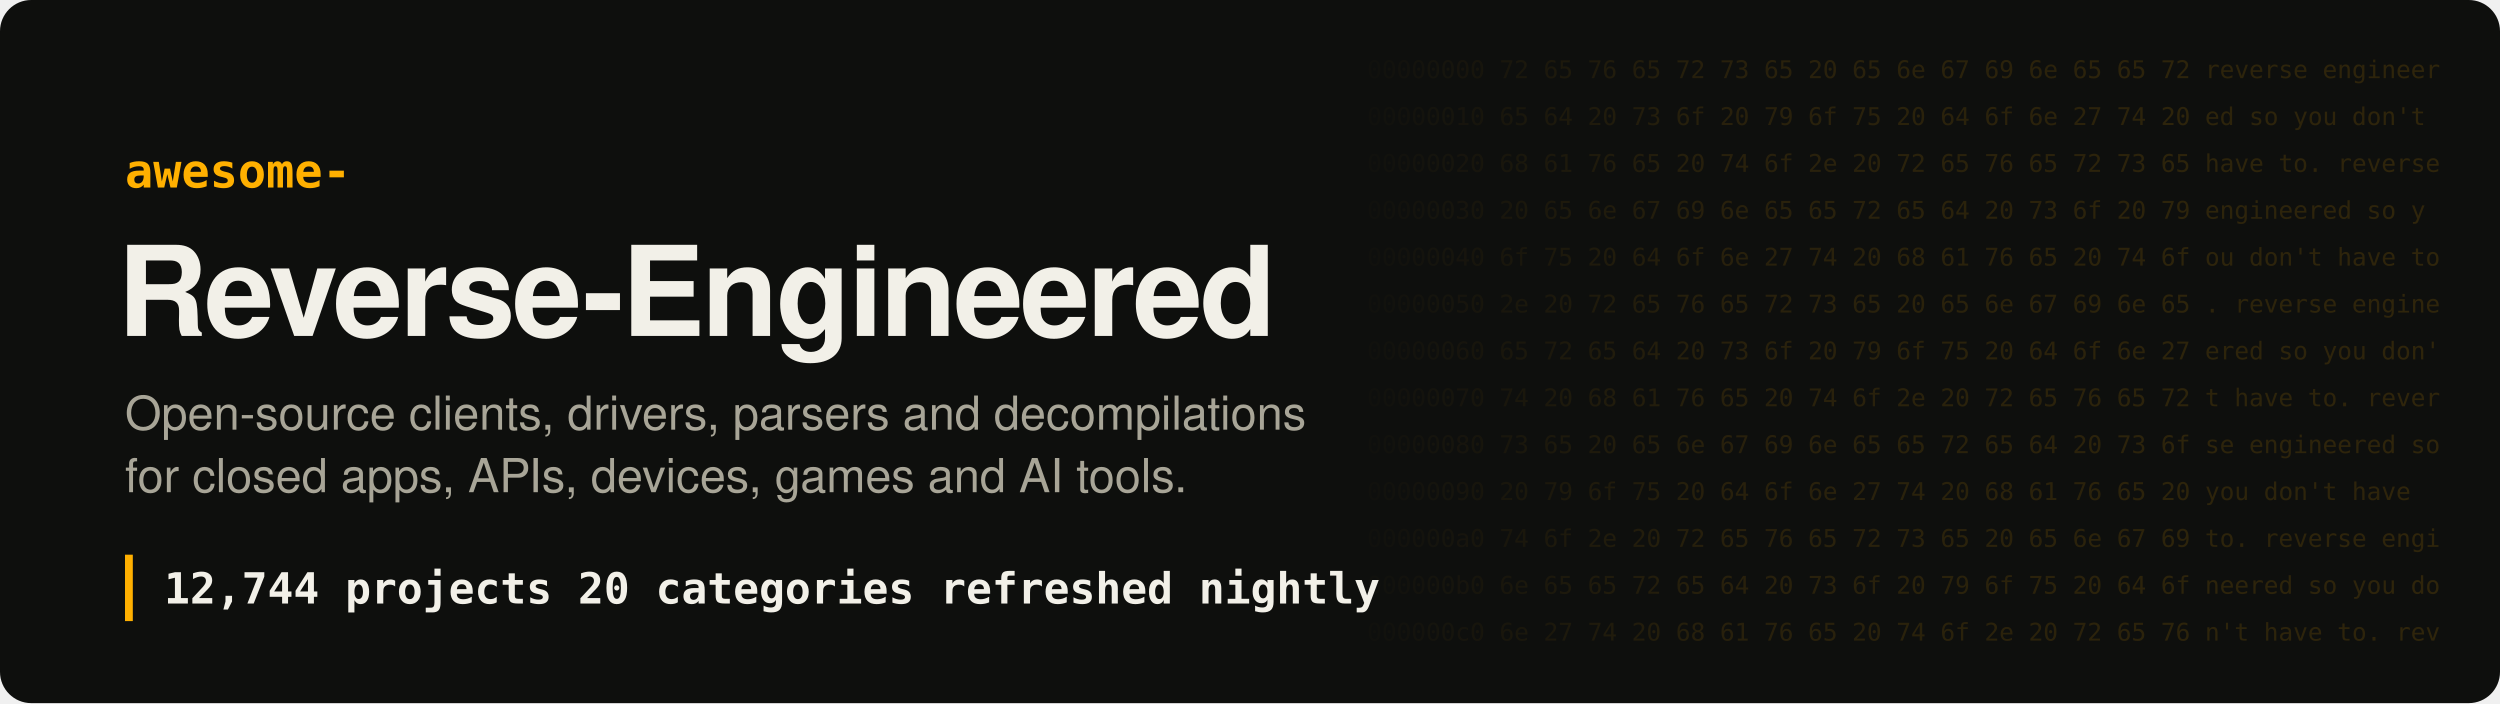
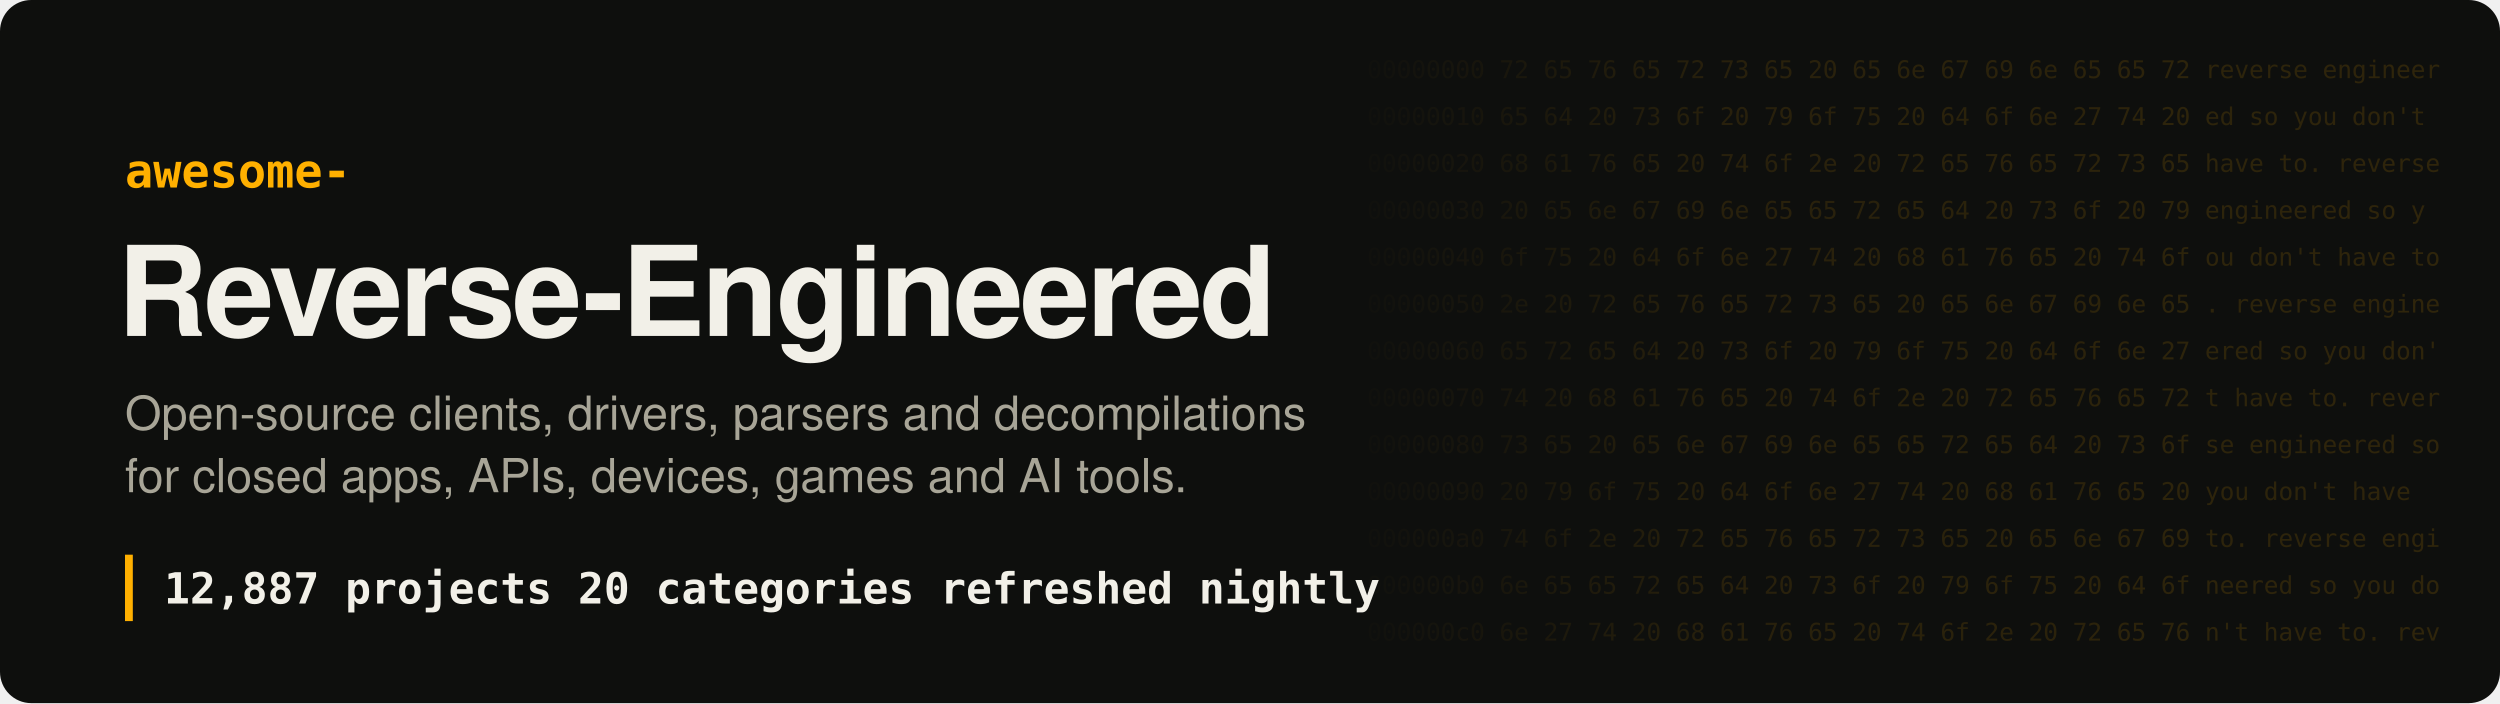
- <svg xmlns="http://www.w3.org/2000/svg" width="1280" height="360" viewBox="0 0 1280 360" role="img" aria-label="Awesome Reverse-Engineered: 12,744 projects">
+ <svg xmlns="http://www.w3.org/2000/svg" width="1280" height="360" viewBox="0 0 1280 360" role="img" aria-label="Awesome Reverse-Engineered: 12,887 projects">
  <style>
.hex{font:12.5px ui-monospace, SFMono-Regular, Menlo, Consolas, monospace;fill:#ffb000;white-space:pre}
.t{font:700 64px -apple-system, BlinkMacSystemFont, 'Segoe UI', Helvetica, Arial, sans-serif;fill:#f2f0e8;letter-spacing:-1.5px}
.k{font:600 24px ui-monospace, SFMono-Regular, Menlo, Consolas, monospace;fill:#ffb000}
.s{font:400 24px -apple-system, BlinkMacSystemFont, 'Segoe UI', Helvetica, Arial, sans-serif;fill:#a8a597}
.n{font:600 22px ui-monospace, SFMono-Regular, Menlo, Consolas, monospace;fill:#f2f0e8;white-space:pre}
</style>
  <defs>
    <linearGradient id="fade" x1="0" x2="1">
      <stop offset="0" stop-color="#ffb000" stop-opacity="0" />
      <stop offset=".35" stop-color="#ffb000" stop-opacity=".16" />
      <stop offset="1" stop-color="#ffb000" stop-opacity=".2" />
    </linearGradient>
    <mask id="m">
      <rect x="680" width="600" height="360" fill="url(#fade)" />
    </mask>
  </defs>
  <rect width="1280" height="360" rx="16" fill="#0e0f0d" />
  <g mask="url(#m)" style="filter:none">
    <text x="700" y="40" class="hex" fill="#fff">00000000  72 65 76 65 72 73 65 20 65 6e 67 69 6e 65 65 72  reverse engineer</text>
    <text x="700" y="64" class="hex" fill="#fff">00000010  65 64 20 73 6f 20 79 6f 75 20 64 6f 6e 27 74 20  ed so you don't </text>
    <text x="700" y="88" class="hex" fill="#fff">00000020  68 61 76 65 20 74 6f 2e 20 72 65 76 65 72 73 65  have to. reverse</text>
    <text x="700" y="112" class="hex" fill="#fff">00000030  20 65 6e 67 69 6e 65 65 72 65 64 20 73 6f 20 79   engineered so y</text>
    <text x="700" y="136" class="hex" fill="#fff">00000040  6f 75 20 64 6f 6e 27 74 20 68 61 76 65 20 74 6f  ou don't have to</text>
    <text x="700" y="160" class="hex" fill="#fff">00000050  2e 20 72 65 76 65 72 73 65 20 65 6e 67 69 6e 65  . reverse engine</text>
    <text x="700" y="184" class="hex" fill="#fff">00000060  65 72 65 64 20 73 6f 20 79 6f 75 20 64 6f 6e 27  ered so you don'</text>
    <text x="700" y="208" class="hex" fill="#fff">00000070  74 20 68 61 76 65 20 74 6f 2e 20 72 65 76 65 72  t have to. rever</text>
    <text x="700" y="232" class="hex" fill="#fff">00000080  73 65 20 65 6e 67 69 6e 65 65 72 65 64 20 73 6f  se engineered so</text>
    <text x="700" y="256" class="hex" fill="#fff">00000090  20 79 6f 75 20 64 6f 6e 27 74 20 68 61 76 65 20   you don't have </text>
    <text x="700" y="280" class="hex" fill="#fff">000000a0  74 6f 2e 20 72 65 76 65 72 73 65 20 65 6e 67 69  to. reverse engi</text>
    <text x="700" y="304" class="hex" fill="#fff">000000b0  6e 65 65 72 65 64 20 73 6f 20 79 6f 75 20 64 6f  neered so you do</text>
    <text x="700" y="328" class="hex" fill="#fff">000000c0  6e 27 74 20 68 61 76 65 20 74 6f 2e 20 72 65 76  n't have to. rev</text>
  </g>
  <text x="64" y="96" class="k">awesome-</text>
  <text x="60" y="172" class="t">Reverse-Engineered</text>
  <text x="64" y="220" class="s">Open-source clients, drivers, parsers and decompilations</text>
  <text x="64" y="252" class="s">for closed apps, APIs, devices, games and AI tools.</text>
  <rect x="64" y="284" width="4" height="34" fill="#ffb000" />
-   <text x="84" y="309" class="n">12,744 projects   20 categories   refreshed nightly</text>
+   <text x="84" y="309" class="n">12,887 projects   20 categories   refreshed nightly</text>
</svg>
